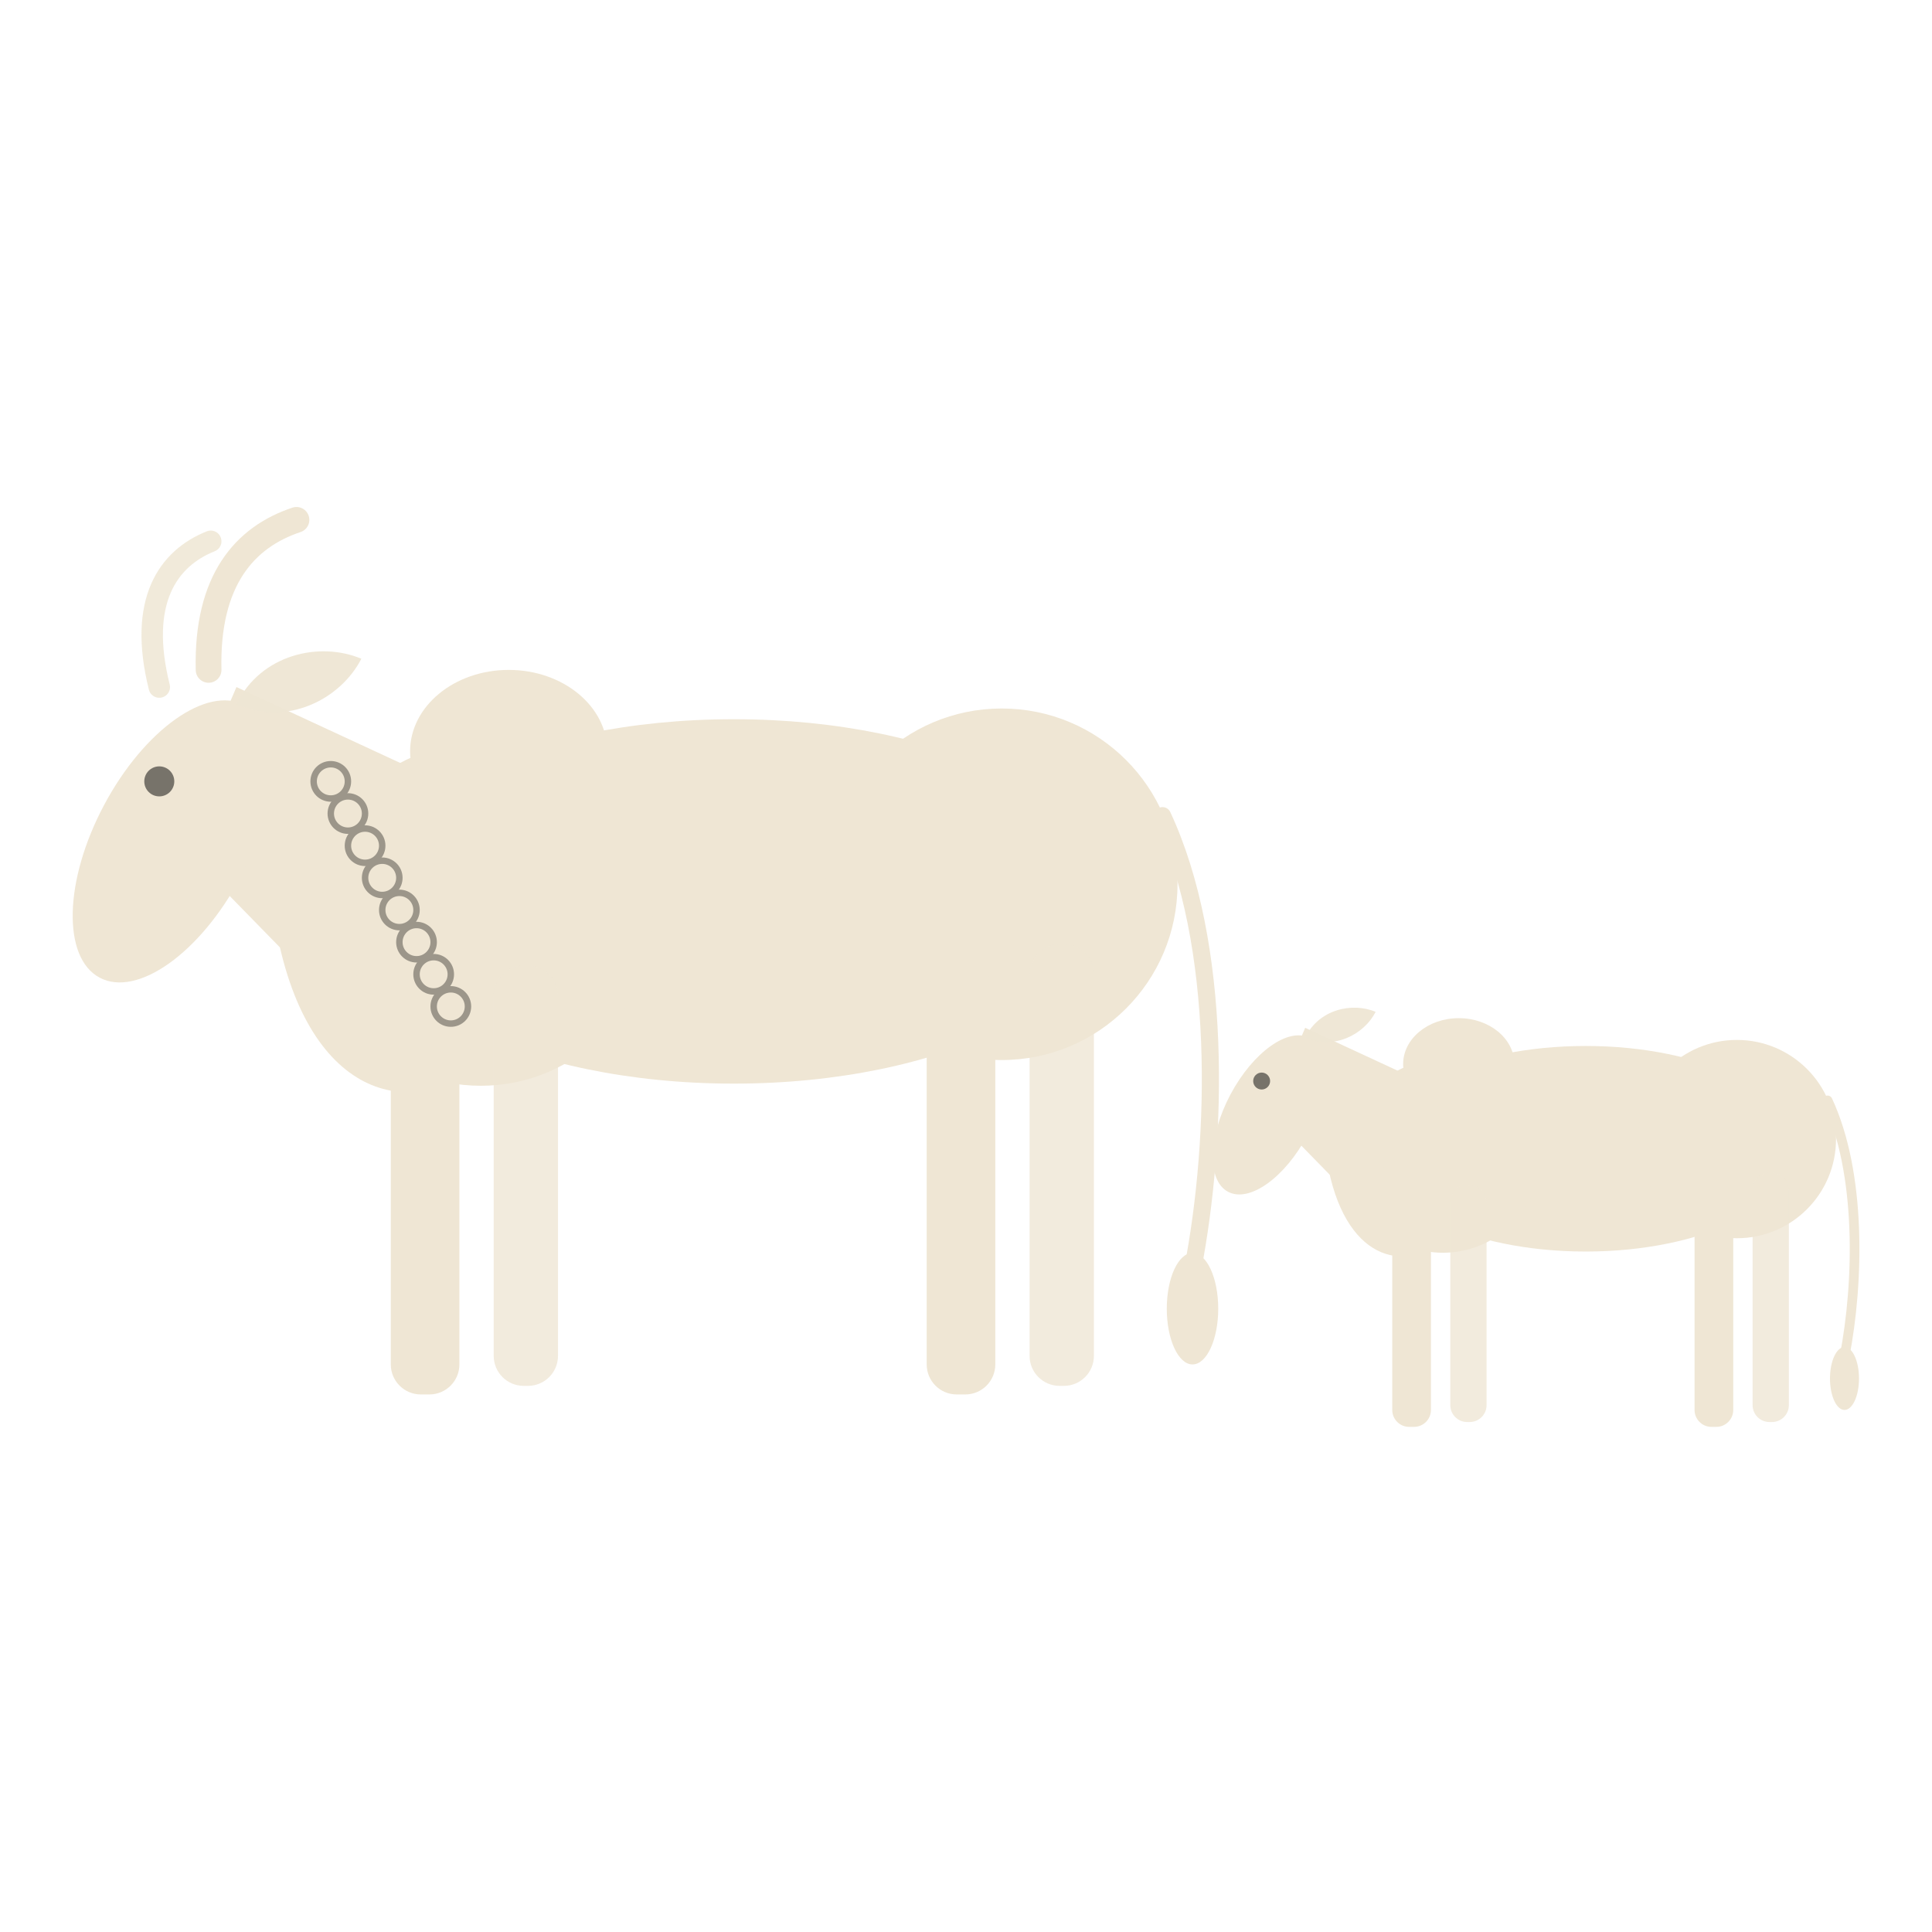
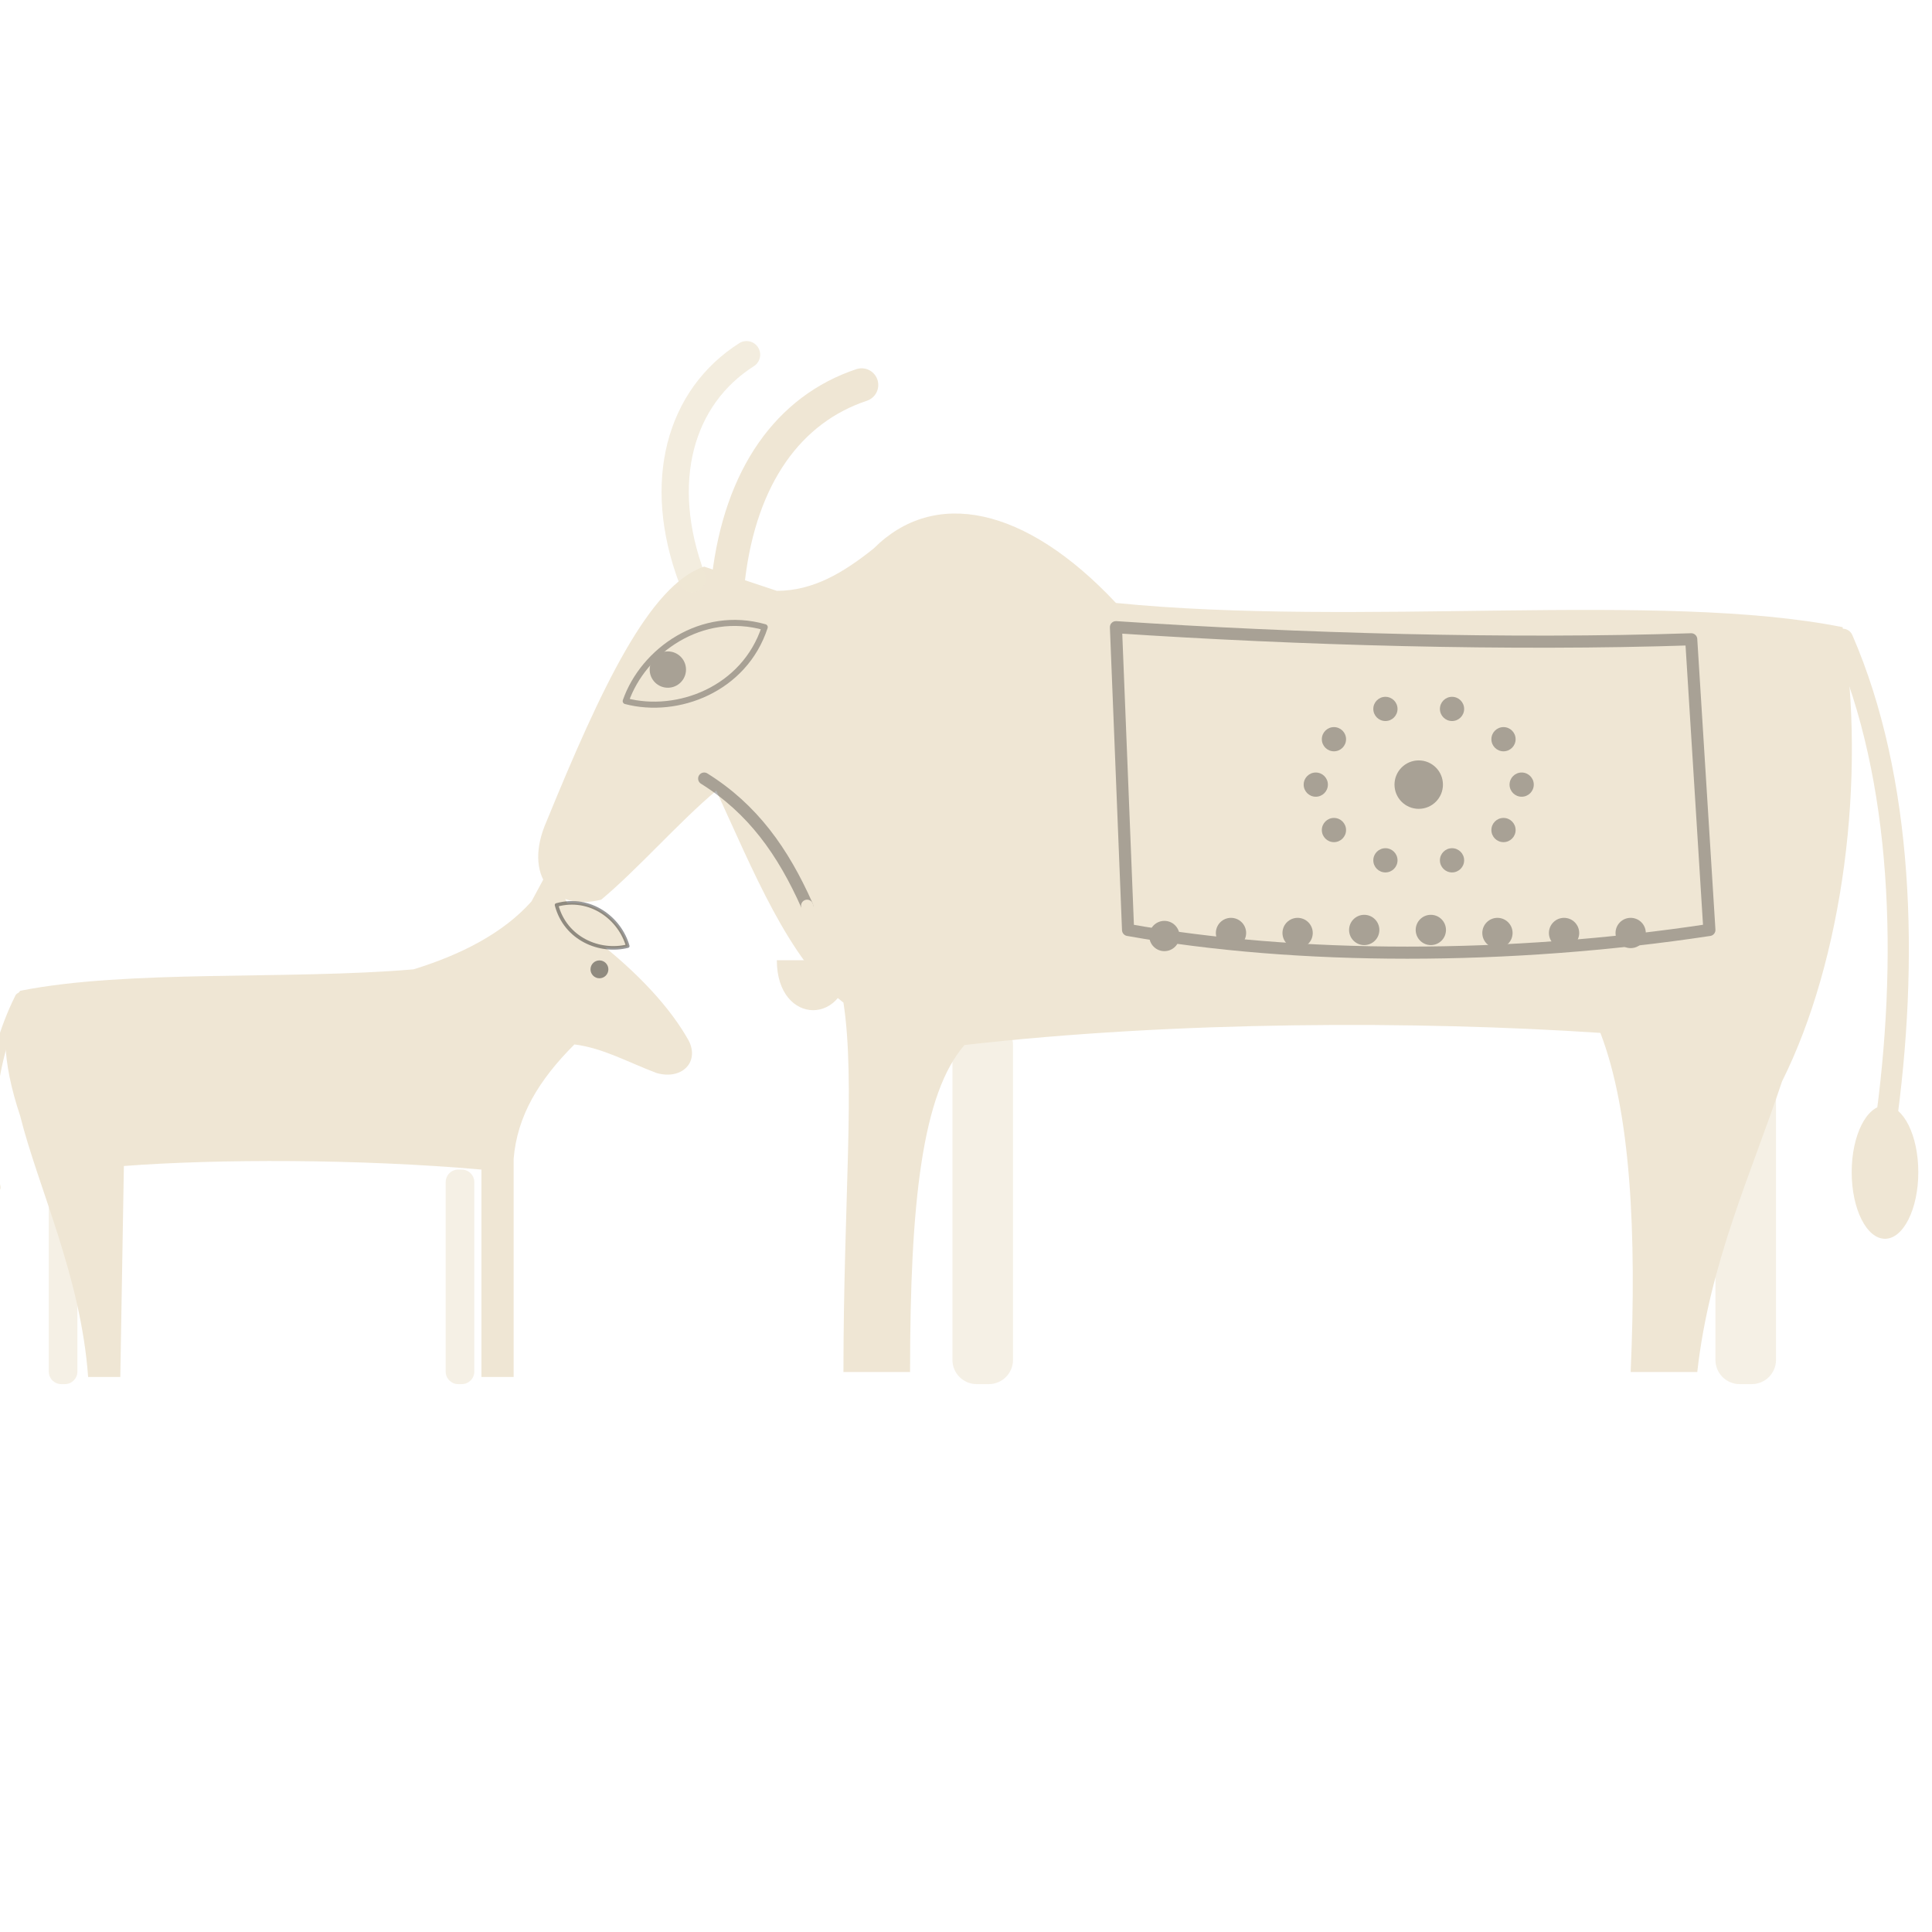
- <svg xmlns="http://www.w3.org/2000/svg" viewBox="203 702 703 703">
+ <svg xmlns="http://www.w3.org/2000/svg" viewBox="150 790 670 670">
  <g fill="#EFE6D4" stroke="#EFE6D4" stroke-linecap="round" stroke-linejoin="round">
    <circle cx="102" cy="105" r="9" stroke="none" fill-opacity=".9" />
    <circle cx="115" cy="118" r="9" stroke="none" fill-opacity=".9" />
    <circle cx="128" cy="129" r="9" stroke="none" fill-opacity=".9" />
    <circle cx="140" cy="138" r="9" stroke="none" fill-opacity=".9" />
    <circle cx="152" cy="146" r="9" stroke="none" fill-opacity=".9" />
    <circle cx="165" cy="152" r="9" stroke="none" fill-opacity=".9" />
    <circle cx="178" cy="157" r="9" stroke="none" fill-opacity=".9" />
    <circle cx="190" cy="159" r="9" stroke="none" fill-opacity=".9" />
    <circle cx="202" cy="160" r="9" stroke="none" fill-opacity=".9" />
    <circle cx="215" cy="159" r="9" stroke="none" fill-opacity=".9" />
    <circle cx="228" cy="157" r="9" stroke="none" fill-opacity=".9" />
    <circle cx="240" cy="152" r="9" stroke="none" fill-opacity=".9" />
    <circle cx="252" cy="146" r="9" stroke="none" fill-opacity=".9" />
    <circle cx="265" cy="138" r="9" stroke="none" fill-opacity=".9" />
    <circle cx="278" cy="129" r="9" stroke="none" fill-opacity=".9" />
    <circle cx="290" cy="118" r="9" stroke="none" fill-opacity=".9" />
    <circle cx="302" cy="105" r="9" stroke="none" fill-opacity=".9" />
    <circle cx="328" cy="105" r="9" stroke="none" fill-opacity=".9" />
    <circle cx="340" cy="118" r="9" stroke="none" fill-opacity=".9" />
    <circle cx="352" cy="129" r="9" stroke="none" fill-opacity=".9" />
    <circle cx="365" cy="138" r="9" stroke="none" fill-opacity=".9" />
    <circle cx="378" cy="146" r="9" stroke="none" fill-opacity=".9" />
    <circle cx="390" cy="152" r="9" stroke="none" fill-opacity=".9" />
    <circle cx="402" cy="157" r="9" stroke="none" fill-opacity=".9" />
    <circle cx="415" cy="159" r="9" stroke="none" fill-opacity=".9" />
    <circle cx="428" cy="160" r="9" stroke="none" fill-opacity=".9" />
    <circle cx="440" cy="159" r="9" stroke="none" fill-opacity=".9" />
    <circle cx="452" cy="157" r="9" stroke="none" fill-opacity=".9" />
    <circle cx="465" cy="152" r="9" stroke="none" fill-opacity=".9" />
    <circle cx="478" cy="146" r="9" stroke="none" fill-opacity=".9" />
    <circle cx="490" cy="138" r="9" stroke="none" fill-opacity=".9" />
    <circle cx="502" cy="129" r="9" stroke="none" fill-opacity=".9" />
    <circle cx="515" cy="118" r="9" stroke="none" fill-opacity=".9" />
    <circle cx="528" cy="105" r="9" stroke="none" fill-opacity=".9" />
    <circle cx="552" cy="105" r="9" stroke="none" fill-opacity=".9" />
    <circle cx="565" cy="118" r="9" stroke="none" fill-opacity=".9" />
    <circle cx="578" cy="129" r="9" stroke="none" fill-opacity=".9" />
    <circle cx="590" cy="138" r="9" stroke="none" fill-opacity=".9" />
    <circle cx="602" cy="146" r="9" stroke="none" fill-opacity=".9" />
    <circle cx="615" cy="152" r="9" stroke="none" fill-opacity=".9" />
    <circle cx="628" cy="157" r="9" stroke="none" fill-opacity=".9" />
    <circle cx="640" cy="159" r="9" stroke="none" fill-opacity=".9" />
    <circle cx="652" cy="160" r="9" stroke="none" fill-opacity=".9" />
    <circle cx="665" cy="159" r="9" stroke="none" fill-opacity=".9" />
    <circle cx="678" cy="157" r="9" stroke="none" fill-opacity=".9" />
    <circle cx="690" cy="152" r="9" stroke="none" fill-opacity=".9" />
    <circle cx="702" cy="146" r="9" stroke="none" fill-opacity=".9" />
    <circle cx="715" cy="138" r="9" stroke="none" fill-opacity=".9" />
    <circle cx="728" cy="129" r="9" stroke="none" fill-opacity=".9" />
    <circle cx="740" cy="118" r="9" stroke="none" fill-opacity=".9" />
    <circle cx="752" cy="105" r="9" stroke="none" fill-opacity=".9" />
    <circle cx="778" cy="105" r="9" stroke="none" fill-opacity=".9" />
    <circle cx="790" cy="118" r="9" stroke="none" fill-opacity=".9" />
    <circle cx="802" cy="129" r="9" stroke="none" fill-opacity=".9" />
    <circle cx="815" cy="138" r="9" stroke="none" fill-opacity=".9" />
    <circle cx="828" cy="146" r="9" stroke="none" fill-opacity=".9" />
    <circle cx="840" cy="152" r="9" stroke="none" fill-opacity=".9" />
    <circle cx="852" cy="157" r="9" stroke="none" fill-opacity=".9" />
    <circle cx="865" cy="159" r="9" stroke="none" fill-opacity=".9" />
    <circle cx="878" cy="160" r="9" stroke="none" fill-opacity=".9" />
    <circle cx="890" cy="159" r="9" stroke="none" fill-opacity=".9" />
    <circle cx="902" cy="157" r="9" stroke="none" fill-opacity=".9" />
    <circle cx="915" cy="152" r="9" stroke="none" fill-opacity=".9" />
    <circle cx="928" cy="146" r="9" stroke="none" fill-opacity=".9" />
    <circle cx="940" cy="138" r="9" stroke="none" fill-opacity=".9" />
    <circle cx="952" cy="129" r="9" stroke="none" fill-opacity=".9" />
    <circle cx="965" cy="118" r="9" stroke="none" fill-opacity=".9" />
    <circle cx="978" cy="105" r="9" stroke="none" fill-opacity=".9" />
    <circle cx="90" cy="112" r="7" stroke="none" />
    <circle cx="90" cy="134" r="7" stroke="none" />
    <circle cx="90" cy="156" r="7" stroke="none" />
    <circle cx="90" cy="184" r="14" stroke="none" fill-opacity="1" />
    <g fill="#000" stroke="#000" opacity="0.25">
      <circle cx="90" cy="184" r="8" fill="none" stroke-width="1.728" stroke-opacity="1" />
      <circle cx="90.0" cy="172.5" r="1.44" fill-opacity="1" stroke="none" />
      <circle cx="98.1" cy="175.9" r="1.44" fill-opacity="1" stroke="none" />
      <circle cx="101.5" cy="184.0" r="1.44" fill-opacity="1" stroke="none" />
      <circle cx="98.1" cy="192.1" r="1.44" fill-opacity="1" stroke="none" />
      <circle cx="90.0" cy="195.5" r="1.44" fill-opacity="1" stroke="none" />
      <circle cx="81.9" cy="192.1" r="1.44" fill-opacity="1" stroke="none" />
      <circle cx="78.5" cy="184.0" r="1.44" fill-opacity="1" stroke="none" />
      <circle cx="81.9" cy="175.9" r="1.44" fill-opacity="1" stroke="none" />
    </g>
    <circle cx="315" cy="112" r="7" stroke="none" />
    <circle cx="315" cy="134" r="7" stroke="none" />
    <circle cx="315" cy="156" r="7" stroke="none" />
    <circle cx="315" cy="184" r="14" stroke="none" fill-opacity="1" />
    <g fill="#000" stroke="#000" opacity="0.25">
      <circle cx="315" cy="184" r="8" fill="none" stroke-width="1.728" stroke-opacity="1" />
      <circle cx="315.0" cy="172.5" r="1.44" fill-opacity="1" stroke="none" />
      <circle cx="323.1" cy="175.9" r="1.44" fill-opacity="1" stroke="none" />
      <circle cx="326.5" cy="184.0" r="1.44" fill-opacity="1" stroke="none" />
      <circle cx="323.1" cy="192.1" r="1.44" fill-opacity="1" stroke="none" />
      <circle cx="315.0" cy="195.5" r="1.44" fill-opacity="1" stroke="none" />
      <circle cx="306.9" cy="192.1" r="1.44" fill-opacity="1" stroke="none" />
      <circle cx="303.5" cy="184.0" r="1.44" fill-opacity="1" stroke="none" />
      <circle cx="306.9" cy="175.9" r="1.44" fill-opacity="1" stroke="none" />
    </g>
    <circle cx="540" cy="112" r="7" stroke="none" />
    <circle cx="540" cy="134" r="7" stroke="none" />
    <circle cx="540" cy="156" r="7" stroke="none" />
    <circle cx="540" cy="184" r="14" stroke="none" fill-opacity="1" />
    <g fill="#000" stroke="#000" opacity="0.25">
      <circle cx="540" cy="184" r="8" fill="none" stroke-width="1.728" stroke-opacity="1" />
      <circle cx="540.0" cy="172.5" r="1.44" fill-opacity="1" stroke="none" />
      <circle cx="548.1" cy="175.9" r="1.44" fill-opacity="1" stroke="none" />
      <circle cx="551.5" cy="184.0" r="1.44" fill-opacity="1" stroke="none" />
      <circle cx="548.1" cy="192.1" r="1.44" fill-opacity="1" stroke="none" />
      <circle cx="540.0" cy="195.5" r="1.44" fill-opacity="1" stroke="none" />
      <circle cx="531.9" cy="192.1" r="1.44" fill-opacity="1" stroke="none" />
      <circle cx="528.5" cy="184.0" r="1.44" fill-opacity="1" stroke="none" />
      <circle cx="531.9" cy="175.9" r="1.44" fill-opacity="1" stroke="none" />
    </g>
    <circle cx="765" cy="112" r="7" stroke="none" />
    <circle cx="765" cy="134" r="7" stroke="none" />
    <circle cx="765" cy="156" r="7" stroke="none" />
    <circle cx="765" cy="184" r="14" stroke="none" fill-opacity="1" />
    <g fill="#000" stroke="#000" opacity="0.25">
      <circle cx="765" cy="184" r="8" fill="none" stroke-width="1.728" stroke-opacity="1" />
      <circle cx="765.0" cy="172.5" r="1.44" fill-opacity="1" stroke="none" />
      <circle cx="773.1" cy="175.9" r="1.44" fill-opacity="1" stroke="none" />
      <circle cx="776.5" cy="184.0" r="1.44" fill-opacity="1" stroke="none" />
      <circle cx="773.1" cy="192.1" r="1.44" fill-opacity="1" stroke="none" />
      <circle cx="765.0" cy="195.5" r="1.44" fill-opacity="1" stroke="none" />
      <circle cx="756.9" cy="192.1" r="1.44" fill-opacity="1" stroke="none" />
      <circle cx="753.5" cy="184.0" r="1.44" fill-opacity="1" stroke="none" />
      <circle cx="756.9" cy="175.9" r="1.44" fill-opacity="1" stroke="none" />
    </g>
    <circle cx="990" cy="112" r="7" stroke="none" />
    <circle cx="990" cy="134" r="7" stroke="none" />
    <circle cx="990" cy="156" r="7" stroke="none" />
    <circle cx="990" cy="184" r="14" stroke="none" fill-opacity="1" />
    <g fill="#000" stroke="#000" opacity="0.25">
      <circle cx="990" cy="184" r="8" fill="none" stroke-width="1.728" stroke-opacity="1" />
      <circle cx="990.0" cy="172.5" r="1.44" fill-opacity="1" stroke="none" />
      <circle cx="998.1" cy="175.9" r="1.44" fill-opacity="1" stroke="none" />
      <circle cx="1001.5" cy="184.0" r="1.44" fill-opacity="1" stroke="none" />
      <circle cx="998.1" cy="192.1" r="1.44" fill-opacity="1" stroke="none" />
      <circle cx="990.0" cy="195.5" r="1.44" fill-opacity="1" stroke="none" />
      <circle cx="981.9" cy="192.1" r="1.44" fill-opacity="1" stroke="none" />
      <circle cx="978.5" cy="184.0" r="1.44" fill-opacity="1" stroke="none" />
      <circle cx="981.9" cy="175.9" r="1.44" fill-opacity="1" stroke="none" />
    </g>
-     <g transform="translate(470 1030) scale(0.78 0.78)">
-       <ellipse cx="0" cy="0" rx="175" ry="85" stroke="none" />
-       <circle cx="125" cy="-8" r="82" stroke="none" />
-       <circle cx="-118" cy="6" r="80" stroke="none" />
-       <ellipse cx="-105" cy="-70" rx="46" ry="38" stroke="none" />
-       <path d="M-150 -62 L-232 -100 L-262 -30 L-176 58 Z" stroke="none" />
-       <ellipse cx="-262" cy="-28" rx="36" ry="72" transform="rotate(28 -262 -28)" stroke="none" />
-       <path d="M-214 10 C -200 92 -150 104 -116 74 Z" stroke="none" />
-       <g transform="translate(-232 -92) rotate(70)">
-         <path d="M0 0 C 18 -18.6 14.4 -46.5 0 -62 C -14.4 -46.5 -18 -18.6 0 0Z" stroke="none" fill-opacity="0.95" />
-       </g>
-       <path d="M-245 -108 C -246 -150 -228 -170 -204 -178" fill="none" stroke-width="12" />
-       <path d="M-268 -100 C -278 -140 -264 -160 -244 -168" fill="none" stroke-width="10" stroke-opacity=".85" />
-       <rect x="-160" y="30" width="32" height="200" rx="14" stroke="none" />
-       <rect x="-112" y="30" width="30" height="196" rx="14" stroke="none" fill-opacity=".8" />
-       <rect x="90" y="30" width="32" height="200" rx="14" stroke="none" />
-       <rect x="138" y="20" width="30" height="206" rx="14" stroke="none" fill-opacity=".8" />
-       <path d="M200 -40 C 228 20 226 110 214 172" fill="none" stroke-width="8" />
-       <ellipse cx="214" cy="190" rx="12" ry="26" stroke="none" />
-       <g fill="#000" stroke="#000" opacity="0.5">
-         <circle cx="-268" cy="-56" r="7" stroke="none" />
-       </g>
-       <g fill="#000" stroke="#000" opacity="0.35">
-         <circle cx="-188" cy="-56" r="8" fill="none" stroke-width="3" />
-         <circle cx="-180" cy="-41" r="8" fill="none" stroke-width="3" />
-         <circle cx="-172" cy="-26" r="8" fill="none" stroke-width="3" />
-         <circle cx="-164" cy="-11" r="8" fill="none" stroke-width="3" />
-         <circle cx="-156" cy="4" r="8" fill="none" stroke-width="3" />
-         <circle cx="-148" cy="19" r="8" fill="none" stroke-width="3" />
-         <circle cx="-140" cy="34" r="8" fill="none" stroke-width="3" />
-         <circle cx="-132" cy="49" r="8" fill="none" stroke-width="3" />
-       </g>
-     </g>
-     <g transform="translate(780 1120) scale(0.44 0.44)">
-       <ellipse cx="0" cy="0" rx="175" ry="85" stroke="none" />
-       <circle cx="125" cy="-8" r="82" stroke="none" />
-       <circle cx="-118" cy="6" r="80" stroke="none" />
-       <ellipse cx="-105" cy="-70" rx="46" ry="38" stroke="none" />
-       <path d="M-150 -62 L-232 -100 L-262 -30 L-176 58 Z" stroke="none" />
-       <ellipse cx="-262" cy="-28" rx="36" ry="72" transform="rotate(28 -262 -28)" stroke="none" />
-       <path d="M-214 10 C -200 92 -150 104 -116 74 Z" stroke="none" />
-       <g transform="translate(-232 -92) rotate(70)">
-         <path d="M0 0 C 18 -18.6 14.4 -46.5 0 -62 C -14.4 -46.5 -18 -18.6 0 0Z" stroke="none" fill-opacity="0.95" />
-       </g>
-       <rect x="-160" y="30" width="32" height="200" rx="14" stroke="none" />
-       <rect x="-112" y="30" width="30" height="196" rx="14" stroke="none" fill-opacity=".8" />
-       <rect x="90" y="30" width="32" height="200" rx="14" stroke="none" />
-       <rect x="138" y="20" width="30" height="206" rx="14" stroke="none" fill-opacity=".8" />
-       <path d="M200 -40 C 228 20 226 110 214 172" fill="none" stroke-width="8" />
-       <ellipse cx="214" cy="190" rx="12" ry="26" stroke="none" />
-       <g fill="#000" stroke="#000" opacity="0.5">
-         <circle cx="-268" cy="-56" r="7" stroke="none" />
+     <g transform="translate(600 1270) scale(1.05 1.05)">
+       <rect x="-114" y="-120" width="20" height="120" rx="8" stroke="none" fill-opacity=".6" />
+       <rect x="138" y="-130" width="20" height="130" rx="8" stroke="none" fill-opacity=".6" />
+       <path d="M180 -250 C 120 -262 20 -250 -60 -258 C -90 -290 -120 -296 -140 -276 C -150 -268 -160 -262 -172 -262 L-196 -270 C -214 -264 -230 -230 -248 -186 C -256 -168 -246 -156 -230 -160 C -218 -170 -204 -186 -192 -196 C -180 -170 -168 -140 -150 -126 C -146 -100 -150 -60 -150 -4 L-128 -4 C -128 -60 -124 -96 -110 -112 C -40 -120 40 -120 100 -116 C 110 -90 112 -50 110 -4 L132 -4 C 136 -40 150 -70 160 -100 C 180 -140 188 -200 180 -250Z" stroke="none" />
+       <path d="M-188 -266 C -184 -300 -168 -322 -144 -330" fill="none" stroke-width="11" />
+       <path d="M-200 -266 C -212 -298 -204 -326 -182 -340" fill="none" stroke-width="9" stroke-opacity=".75" />
+       <g transform="translate(-176 -250) rotate(-118)">
+         <path d="M0 0 C 15 -15.6 12.0 -39.0 0 -52 C -12.0 -39.0 -15 -15.6 0 0Z" stroke="none" fill-opacity="1" />
+       </g>
+       <path d="M180 -246 C 200 -200 202 -140 194 -84" fill="none" stroke-width="7" />
+       <ellipse cx="194" cy="-70" rx="11" ry="22" stroke="none" />
+       <g fill="#000" stroke="#000" opacity="0.3">
+         <circle cx="-208" cy="-236" r="6" stroke="none" />
+         <g transform="translate(-176 -250) rotate(-118)">
+           <path d="M0 0 C 15 -15.6 12.0 -39.0 0 -52 C -12.0 -39.0 -15 -15.6 0 0Z" fill="none" stroke-width="2" fill-opacity="1" />
+         </g>
+         <path d="M-60 -250 C 0 -246 70 -244 130 -246 L136 -150 C 70 -140 0 -140 -56 -150Z" fill="none" stroke-width="4" />
+         <circle cx="-44" cy="-148" r="5" stroke="none" />
+         <circle cx="-22" cy="-149" r="5" stroke="none" />
+         <circle cx="0" cy="-149" r="5" stroke="none" />
+         <circle cx="22" cy="-150" r="5" stroke="none" />
+         <circle cx="44" cy="-150" r="5" stroke="none" />
+         <circle cx="66" cy="-149" r="5" stroke="none" />
+         <circle cx="88" cy="-149" r="5" stroke="none" />
+         <circle cx="110" cy="-149" r="5" stroke="none" />
+         <circle cx="74" cy="-198" r="4" stroke="none" />
+         <circle cx="68" cy="-183" r="4" stroke="none" />
+         <circle cx="51" cy="-173" r="4" stroke="none" />
+         <circle cx="29" cy="-173" r="4" stroke="none" />
+         <circle cx="12" cy="-183" r="4" stroke="none" />
+         <circle cx="6" cy="-198" r="4" stroke="none" />
+         <circle cx="12" cy="-213" r="4" stroke="none" />
+         <circle cx="29" cy="-223" r="4" stroke="none" />
+         <circle cx="51" cy="-223" r="4" stroke="none" />
+         <circle cx="68" cy="-213" r="4" stroke="none" />
+         <circle cx="40" cy="-198" r="8" stroke="none" />
+         <path d="M-196 -200 C -180 -190 -170 -176 -162 -158" fill="none" stroke-width="4" />
+       </g>
+       <path d="M-162 -158 L-160 -140" stroke-width="4" />
+       <path d="M-172 -140 C -172 -118 -148 -118 -148 -140Z" stroke="none" />
+     </g>
+     <g transform="translate(250 1270) scale(-0.62 0.62)">
+       <rect x="-104" y="-120" width="16" height="120" rx="7" stroke="none" fill-opacity=".6" />
+       <rect x="118" y="-130" width="16" height="130" rx="7" stroke="none" fill-opacity=".6" />
+       <path d="M150 -220 C 90 -232 0 -226 -70 -232 C -96 -240 -120 -252 -136 -270 L-150 -296 C -150 -276 -158 -262 -170 -250 C -196 -230 -214 -210 -224 -192 C -230 -180 -220 -170 -206 -174 C -190 -180 -176 -188 -160 -190 C -140 -170 -128 -150 -126 -126 L-126 -4 L-108 -4 L-108 -120 C -40 -126 40 -126 92 -122 L94 -4 L112 -4 C 116 -60 140 -110 150 -150 C 160 -180 162 -206 150 -220Z" stroke="none" />
+       <g transform="translate(-150 -268) rotate(-120)">
+         <path d="M0 0 C 14 -13.8 11.2 -34.5 0 -46 C -11.2 -34.5 -14 -13.8 0 0Z" stroke="none" fill-opacity="1" />
+       </g>
+       <path d="M150 -216 C 168 -180 170 -140 164 -110" fill="none" stroke-width="6" />
+       <g fill="#000" stroke="#000" opacity="0.4">
+         <circle cx="-174" cy="-232" r="5" stroke="none" />
+         <g transform="translate(-150 -268) rotate(-120)">
+           <path d="M0 0 C 14 -13.8 11.2 -34.5 0 -46 C -11.2 -34.5 -14 -13.8 0 0Z" fill="none" stroke-width="2" fill-opacity="1" />
+         </g>
      </g>
    </g>
  </g>
</svg>
